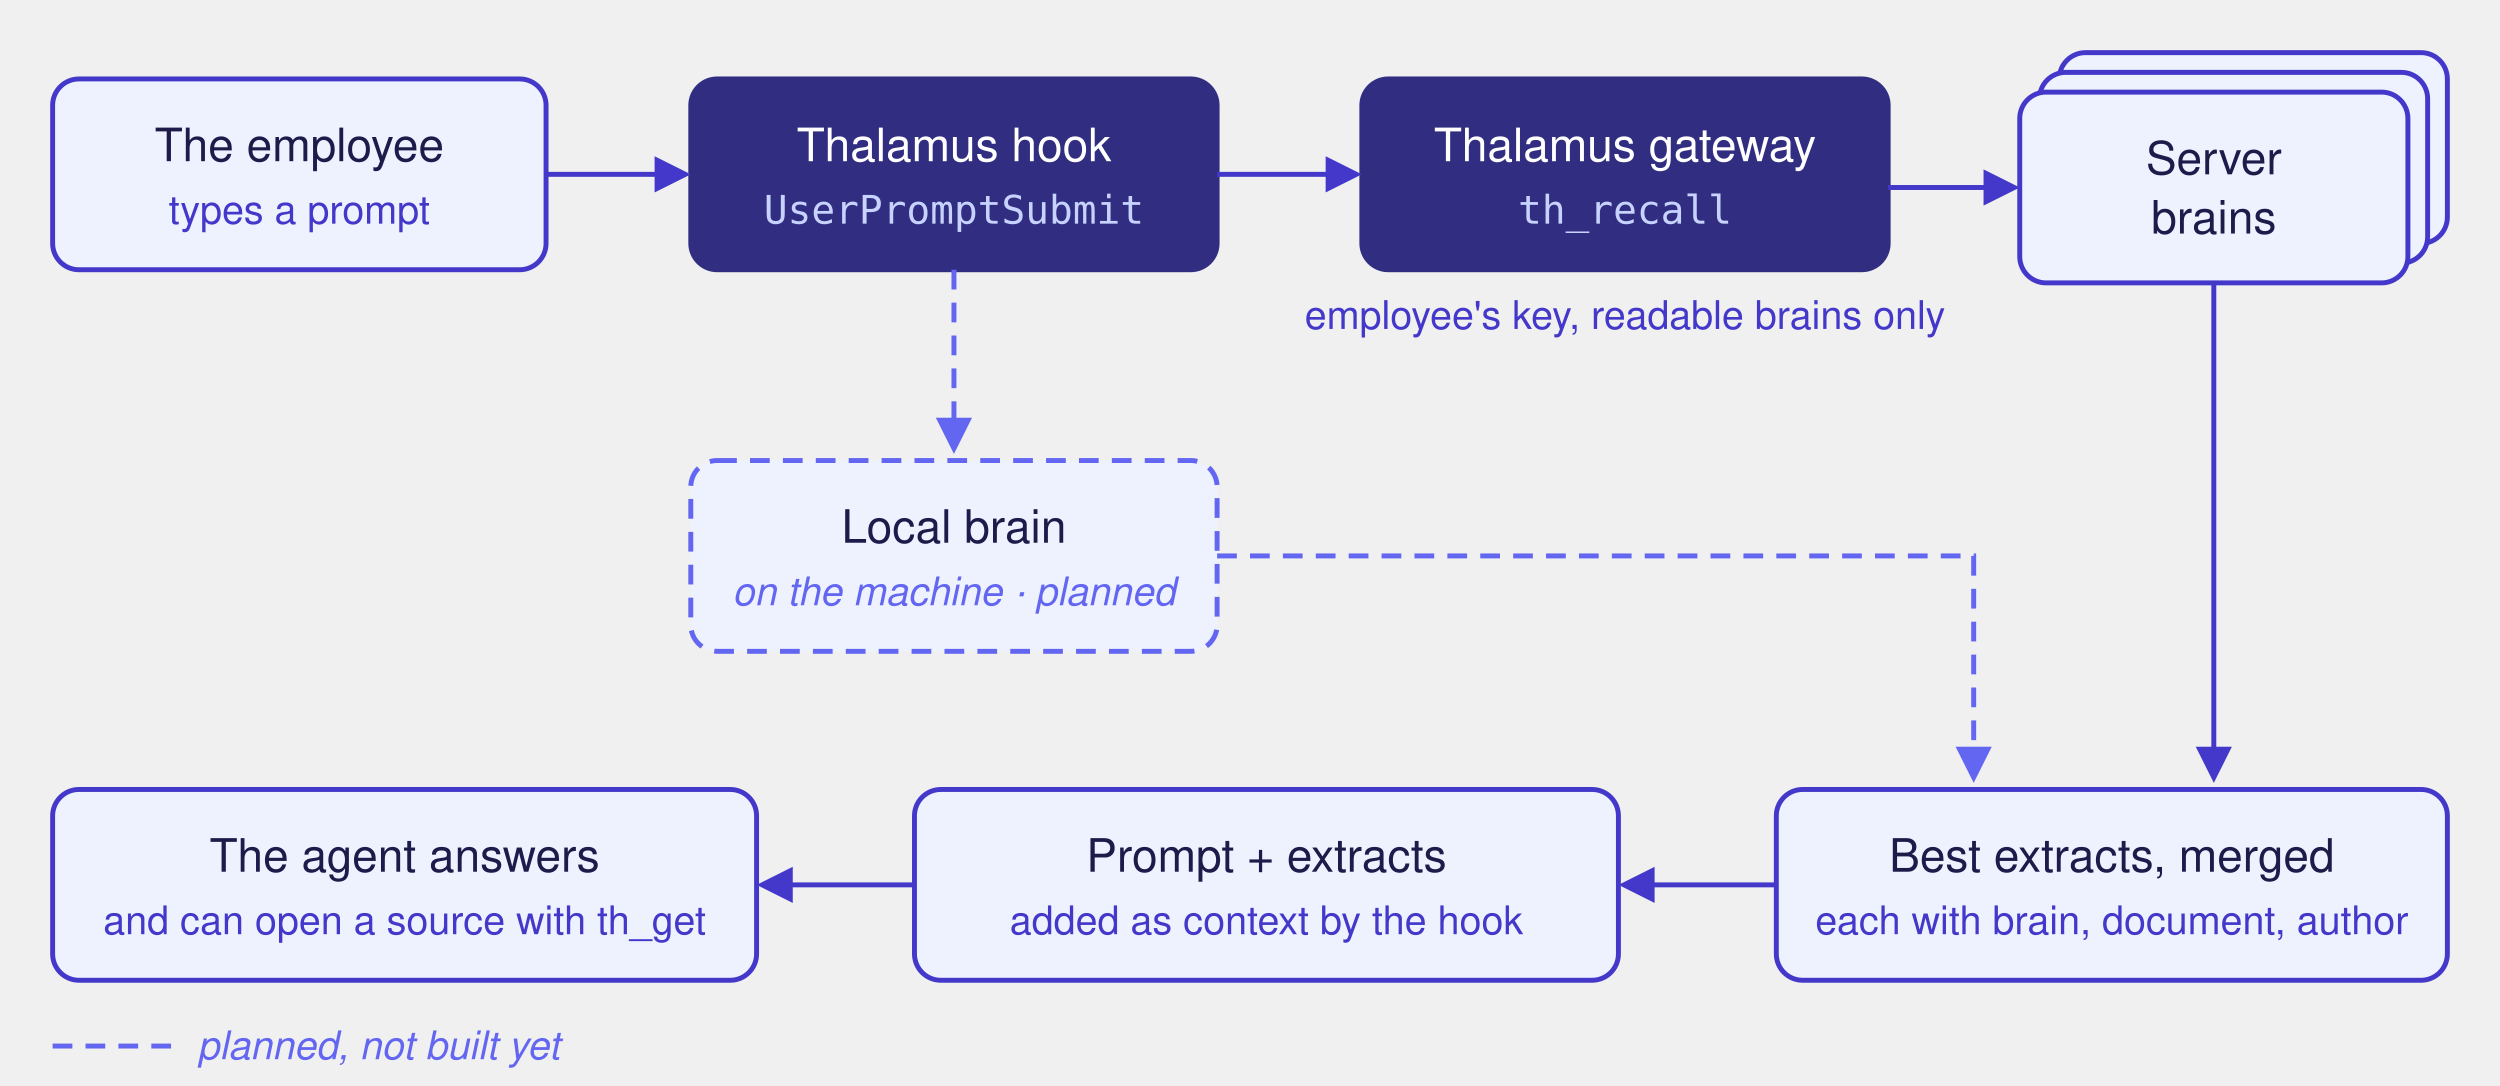
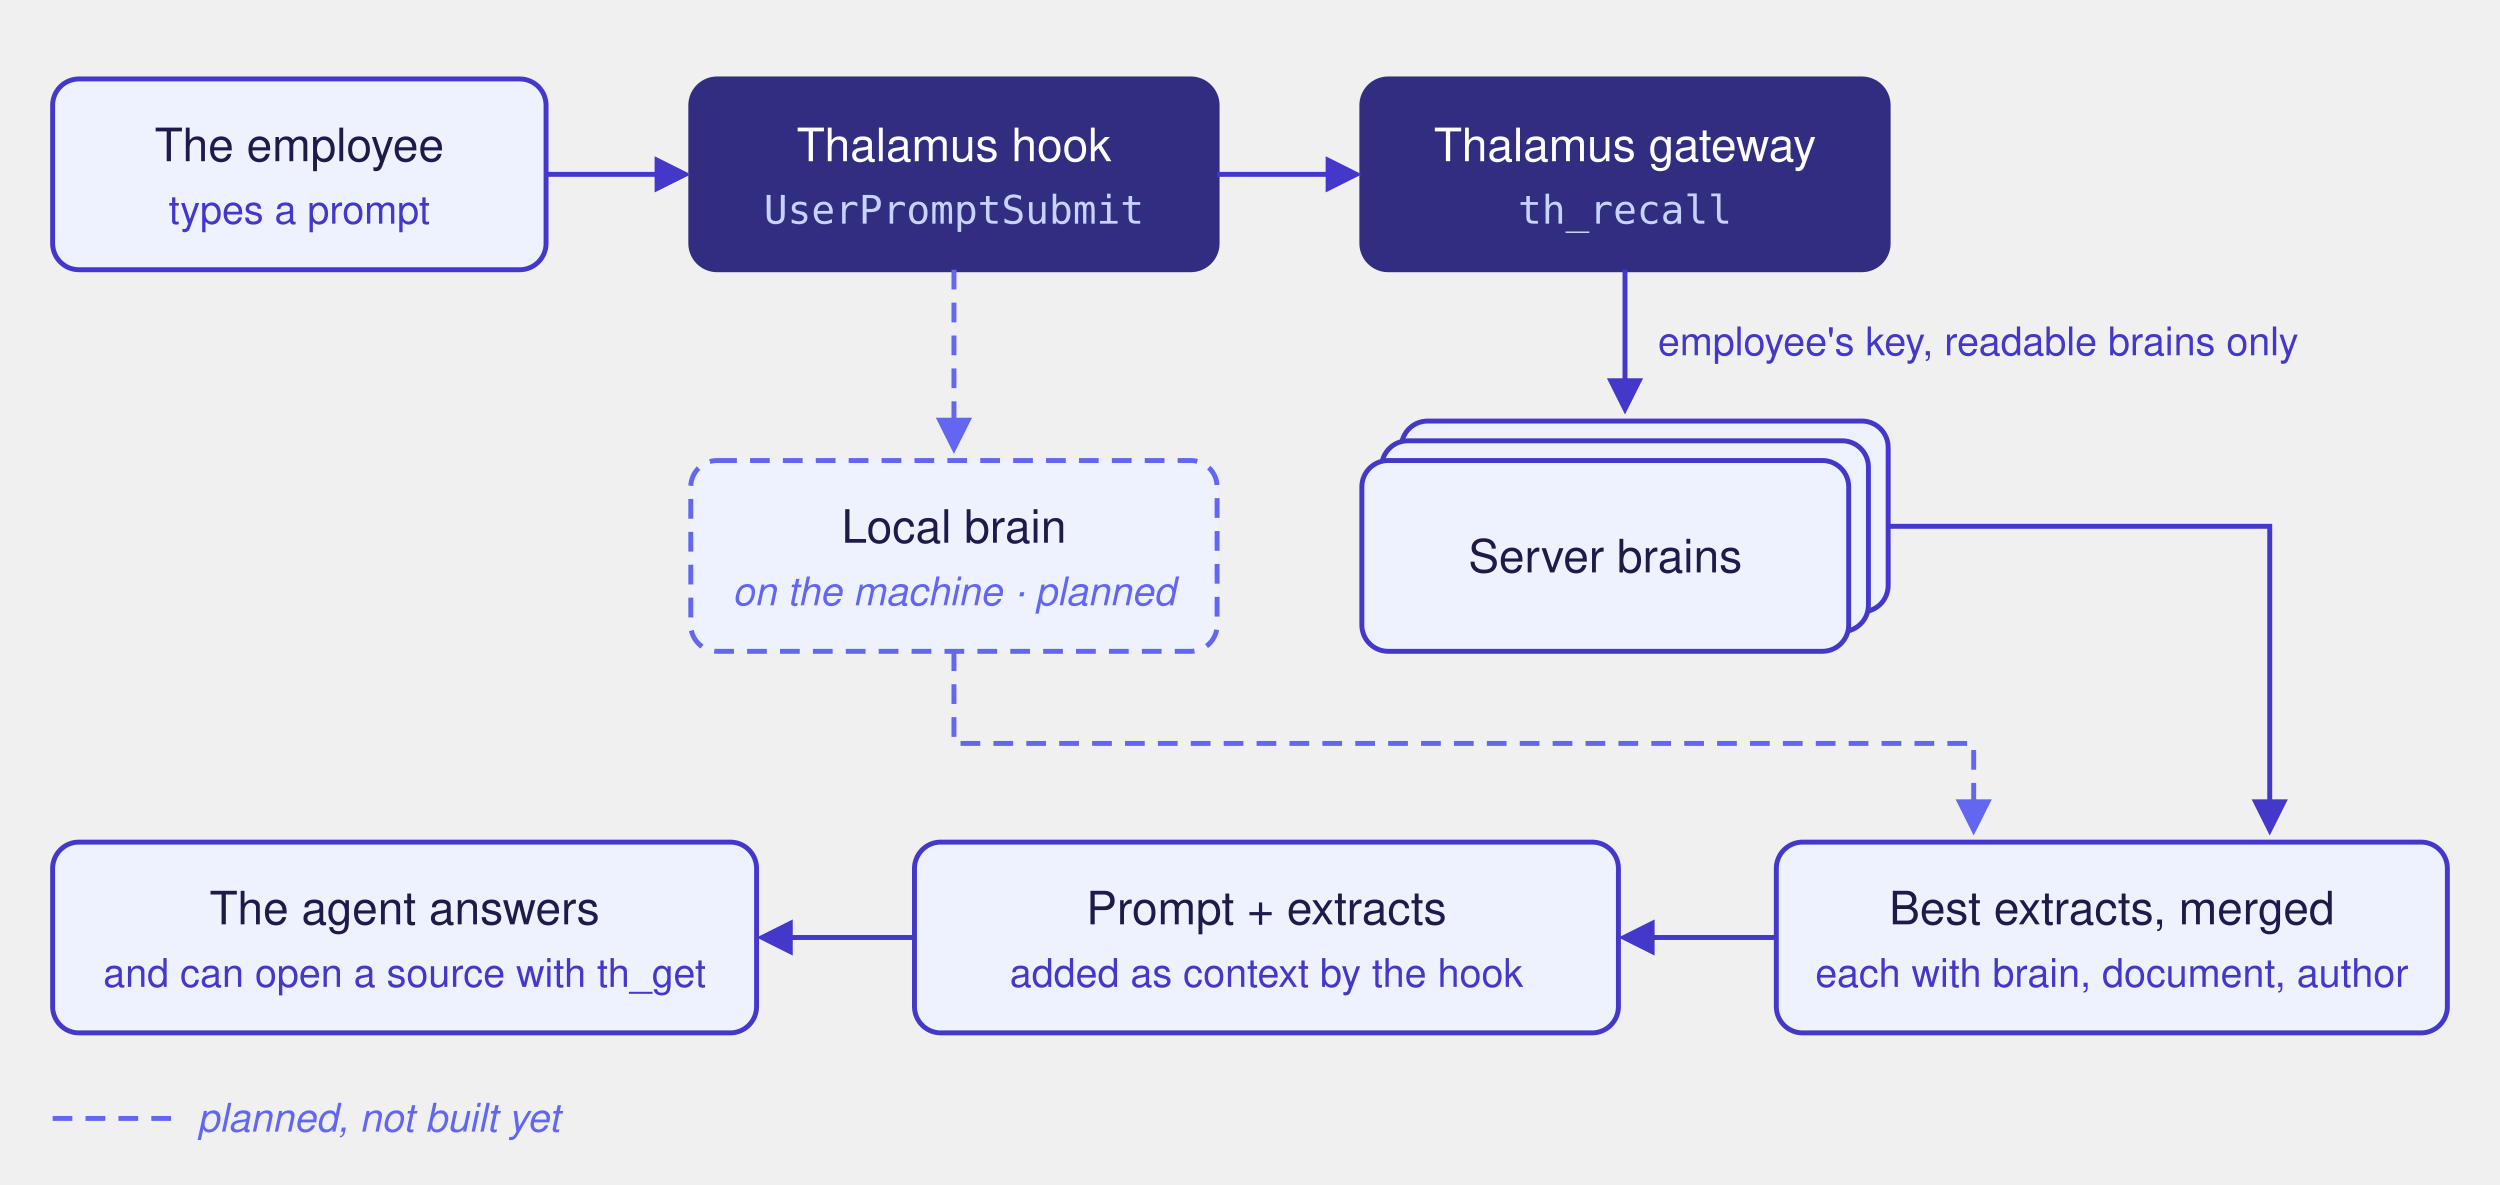
- <svg xmlns="http://www.w3.org/2000/svg" viewBox="0 0 760 330" width="760" height="330" role="img" aria-labelledby="title desc">
+ <svg xmlns="http://www.w3.org/2000/svg" viewBox="0 0 760 360" width="760" height="360" role="img" aria-labelledby="title desc">
  <style>
    .box { fill: #eef2ff; stroke: #4338ca; stroke-width: 1.5; }
    .core { fill: #312e81; stroke: #312e81; }
    .plan { stroke: #6366f1; stroke-width: 1.5; stroke-dasharray: 6 4; }
    .line { fill: none; stroke: #4338ca; stroke-width: 1.5; }
    .dash { fill: none; stroke: #6366f1; stroke-width: 1.5; stroke-dasharray: 6 4; }
    .head { fill: #4338ca; }
    .phead { fill: #6366f1; }
    text { font-family: -apple-system, "Segoe UI", Helvetica, Arial, sans-serif; fill: #1e1b4b; }
    .label { font-size: 14px; }
    .small { font-size: 12px; fill: #4338ca; }
    .ptext { font-size: 12px; fill: #6366f1; font-style: italic; }
    .mono { font-family: ui-monospace, SFMono-Regular, Menlo, Consolas, monospace; font-size: 13px; }
    @media (prefers-color-scheme: dark) {
      .box { fill: #1e1b4b; stroke: #a5b4fc; }
      .core { fill: #4338ca; stroke: #a5b4fc; }
      .plan, .dash { stroke: #818cf8; }
      .line { stroke: #a5b4fc; }
      .head { fill: #a5b4fc; }
      .phead { fill: #818cf8; }
      text { fill: #e0e7ff; }
      .small { fill: #c7d2fe; }
      .ptext { fill: #a5b4fc; }
    }
  </style>
  <rect class="box" x="16" y="24" width="150" height="58" rx="8" />
  <text class="label" x="91" y="49" text-anchor="middle">The employee</text>
  <text class="small" x="91" y="68" text-anchor="middle">types a prompt</text>
  <rect class="box core" x="210" y="24" width="160" height="58" rx="8" />
  <text class="label" x="290" y="49" text-anchor="middle" style="fill:#ffffff">Thalamus hook</text>
  <text class="mono" x="290" y="68" text-anchor="middle" style="font-size:12px;fill:#c7d2fe">UserPromptSubmit</text>
  <rect class="box core" x="414" y="24" width="160" height="58" rx="8" />
  <text class="label" x="494" y="49" text-anchor="middle" style="fill:#ffffff">Thalamus gateway</text>
  <text class="mono" x="494" y="68" text-anchor="middle" style="font-size:12px;fill:#c7d2fe">th_recall</text>
-   <rect class="box" x="626" y="16" width="118" height="58" rx="8" />
-   <rect class="box" x="620" y="22" width="118" height="58" rx="8" />
-   <rect class="box" x="614" y="28" width="118" height="58" rx="8" />
-   <text class="label" x="673" y="53" text-anchor="middle">Server</text>
-   <text class="label" x="673" y="71" text-anchor="middle">brains</text>
  <path class="line" d="M166 53 L 200 53" />
  <path class="head" d="M210 53 L 199 47.5 L 199 58.5 Z" />
  <path class="line" d="M370 53 L 404 53" />
  <path class="head" d="M414 53 L 403 47.5 L 403 58.5 Z" />
-   <path class="line" d="M574 57 L 604 57" />
-   <path class="head" d="M614 57 L 603 51.5 L 603 62.5 Z" />
-   <text class="small" x="494" y="100" text-anchor="middle">employee's key, readable brains only</text>
  <path class="dash" d="M290 82 L 290 128" />
  <path class="phead" d="M290 138 L 284.5 127 L 295.5 127 Z" />
  <rect class="box plan" x="210" y="140" width="160" height="58" rx="8" />
  <text class="label" x="290" y="165" text-anchor="middle">Local brain</text>
  <text class="ptext" x="290" y="184" text-anchor="middle">on the machine · planned</text>
-   <path class="dash" d="M370 169 L 600 169 L 600 228" />
-   <path class="phead" d="M600 238 L 594.5 227 L 605.5 227 Z" />
-   <path class="line" d="M673 86 L 673 228" />
-   <path class="head" d="M673 238 L 667.5 227 L 678.5 227 Z" />
-   <rect class="box" x="540" y="240" width="204" height="58" rx="8" />
-   <text class="label" x="642" y="265" text-anchor="middle">Best extracts, merged</text>
-   <text class="small" x="642" y="284" text-anchor="middle">each with brain, document, author</text>
-   <rect class="box" x="278" y="240" width="214" height="58" rx="8" />
-   <text class="label" x="385" y="265" text-anchor="middle">Prompt + extracts</text>
-   <text class="small" x="385" y="284" text-anchor="middle">added as context by the hook</text>
-   <rect class="box" x="16" y="240" width="214" height="58" rx="8" />
-   <text class="label" x="123" y="265" text-anchor="middle">The agent answers</text>
-   <text class="small" x="123" y="284" text-anchor="middle">and can open a source with th_get</text>
-   <path class="line" d="M540 269 L 502 269" />
-   <path class="head" d="M492 269 L 503 263.5 L 503 274.5 Z" />
-   <path class="line" d="M278 269 L 240 269" />
-   <path class="head" d="M230 269 L 241 263.5 L 241 274.5 Z" />
-   <path class="dash" d="M16 318 L 52 318" />
-   <text class="ptext" x="60" y="322">planned, not built yet</text>
+   <path class="line" d="M494 82 L 494 116" />
+   <path class="head" d="M494 126 L 488.5 115 L 499.5 115 Z" />
+   <text class="small" x="504" y="108">employee's key, readable brains only</text>
+   <rect class="box" x="426" y="128" width="148" height="58" rx="8" />
+   <rect class="box" x="420" y="134" width="148" height="58" rx="8" />
+   <rect class="box" x="414" y="140" width="148" height="58" rx="8" />
+   <text class="label" x="488" y="174" text-anchor="middle">Server brains</text>
+   <path class="dash" d="M290 198 L 290 226 L 600 226 L 600 244" />
+   <path class="phead" d="M600 254 L 594.5 243 L 605.5 243 Z" />
+   <path class="line" d="M574 160 L 690 160 L 690 244" />
+   <path class="head" d="M690 254 L 684.5 243 L 695.5 243 Z" />
+   <rect class="box" x="540" y="256" width="204" height="58" rx="8" />
+   <text class="label" x="642" y="281" text-anchor="middle">Best extracts, merged</text>
+   <text class="small" x="642" y="300" text-anchor="middle">each with brain, document, author</text>
+   <rect class="box" x="278" y="256" width="214" height="58" rx="8" />
+   <text class="label" x="385" y="281" text-anchor="middle">Prompt + extracts</text>
+   <text class="small" x="385" y="300" text-anchor="middle">added as context by the hook</text>
+   <rect class="box" x="16" y="256" width="214" height="58" rx="8" />
+   <text class="label" x="123" y="281" text-anchor="middle">The agent answers</text>
+   <text class="small" x="123" y="300" text-anchor="middle">and can open a source with th_get</text>
+   <path class="line" d="M540 285 L 502 285" />
+   <path class="head" d="M492 285 L 503 279.5 L 503 290.5 Z" />
+   <path class="line" d="M278 285 L 240 285" />
+   <path class="head" d="M230 285 L 241 279.5 L 241 290.5 Z" />
+   <path class="dash" d="M16 340 L 52 340" />
+   <text class="ptext" x="60" y="344">planned, not built yet</text>
</svg>
